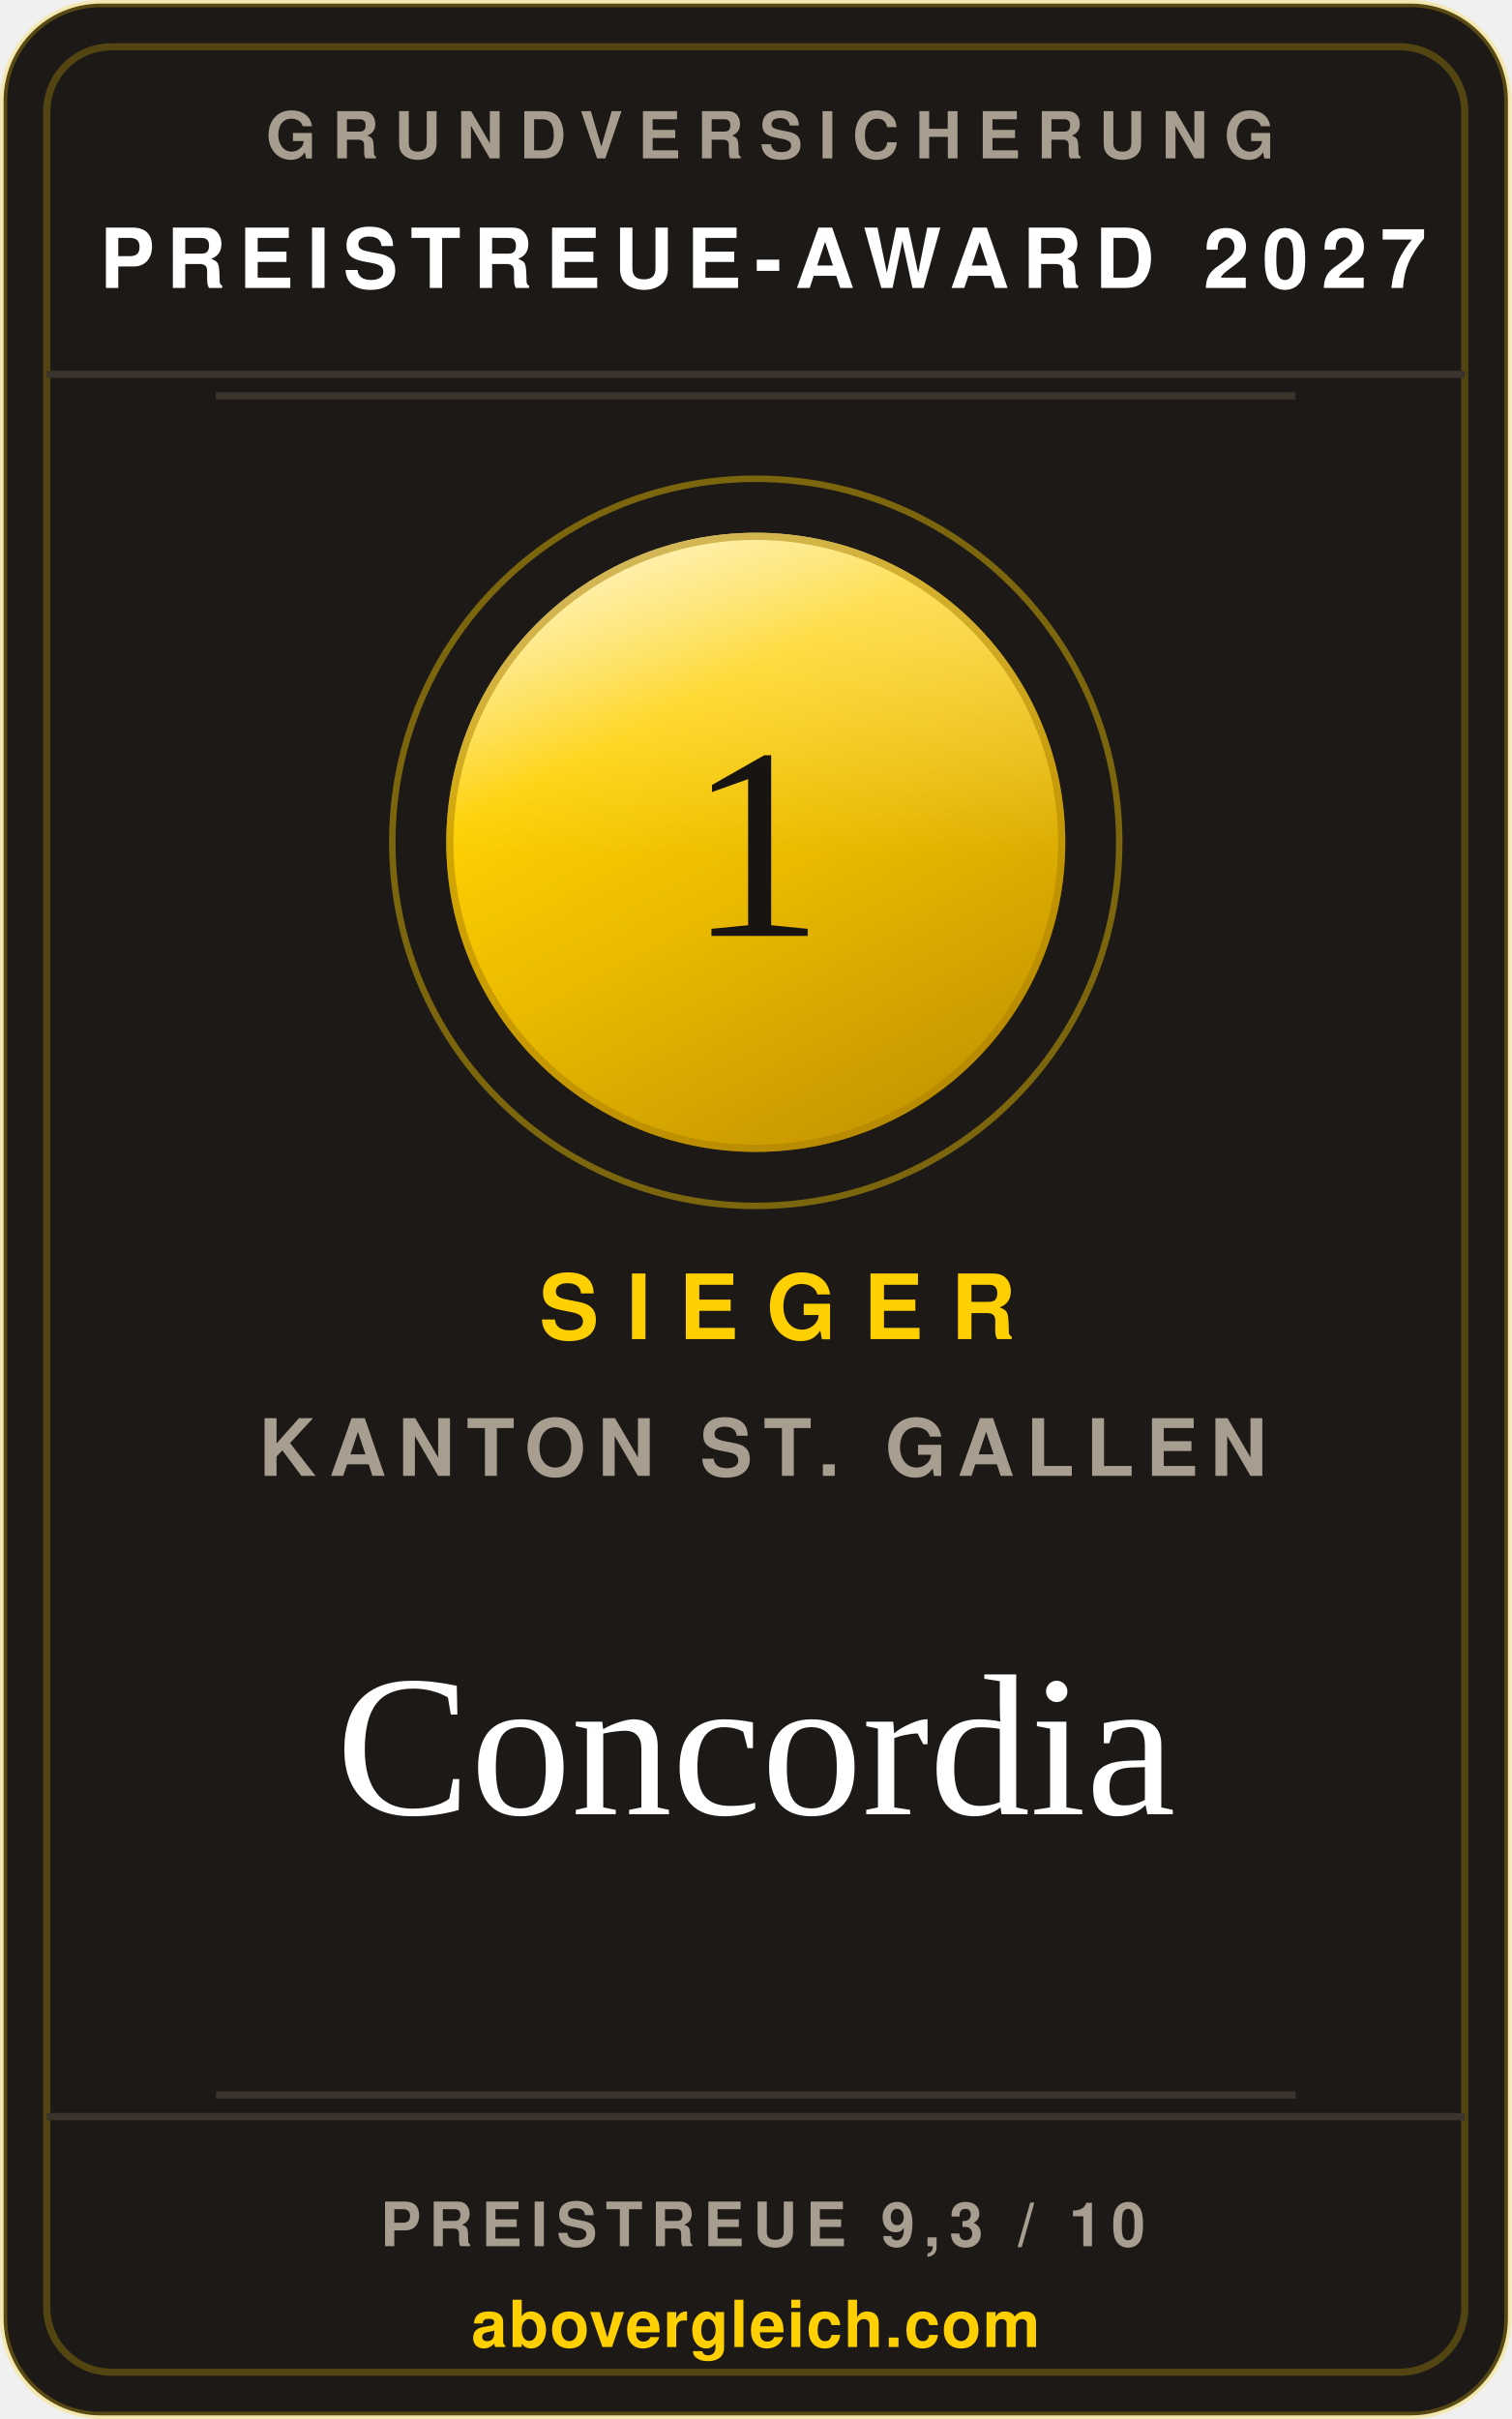
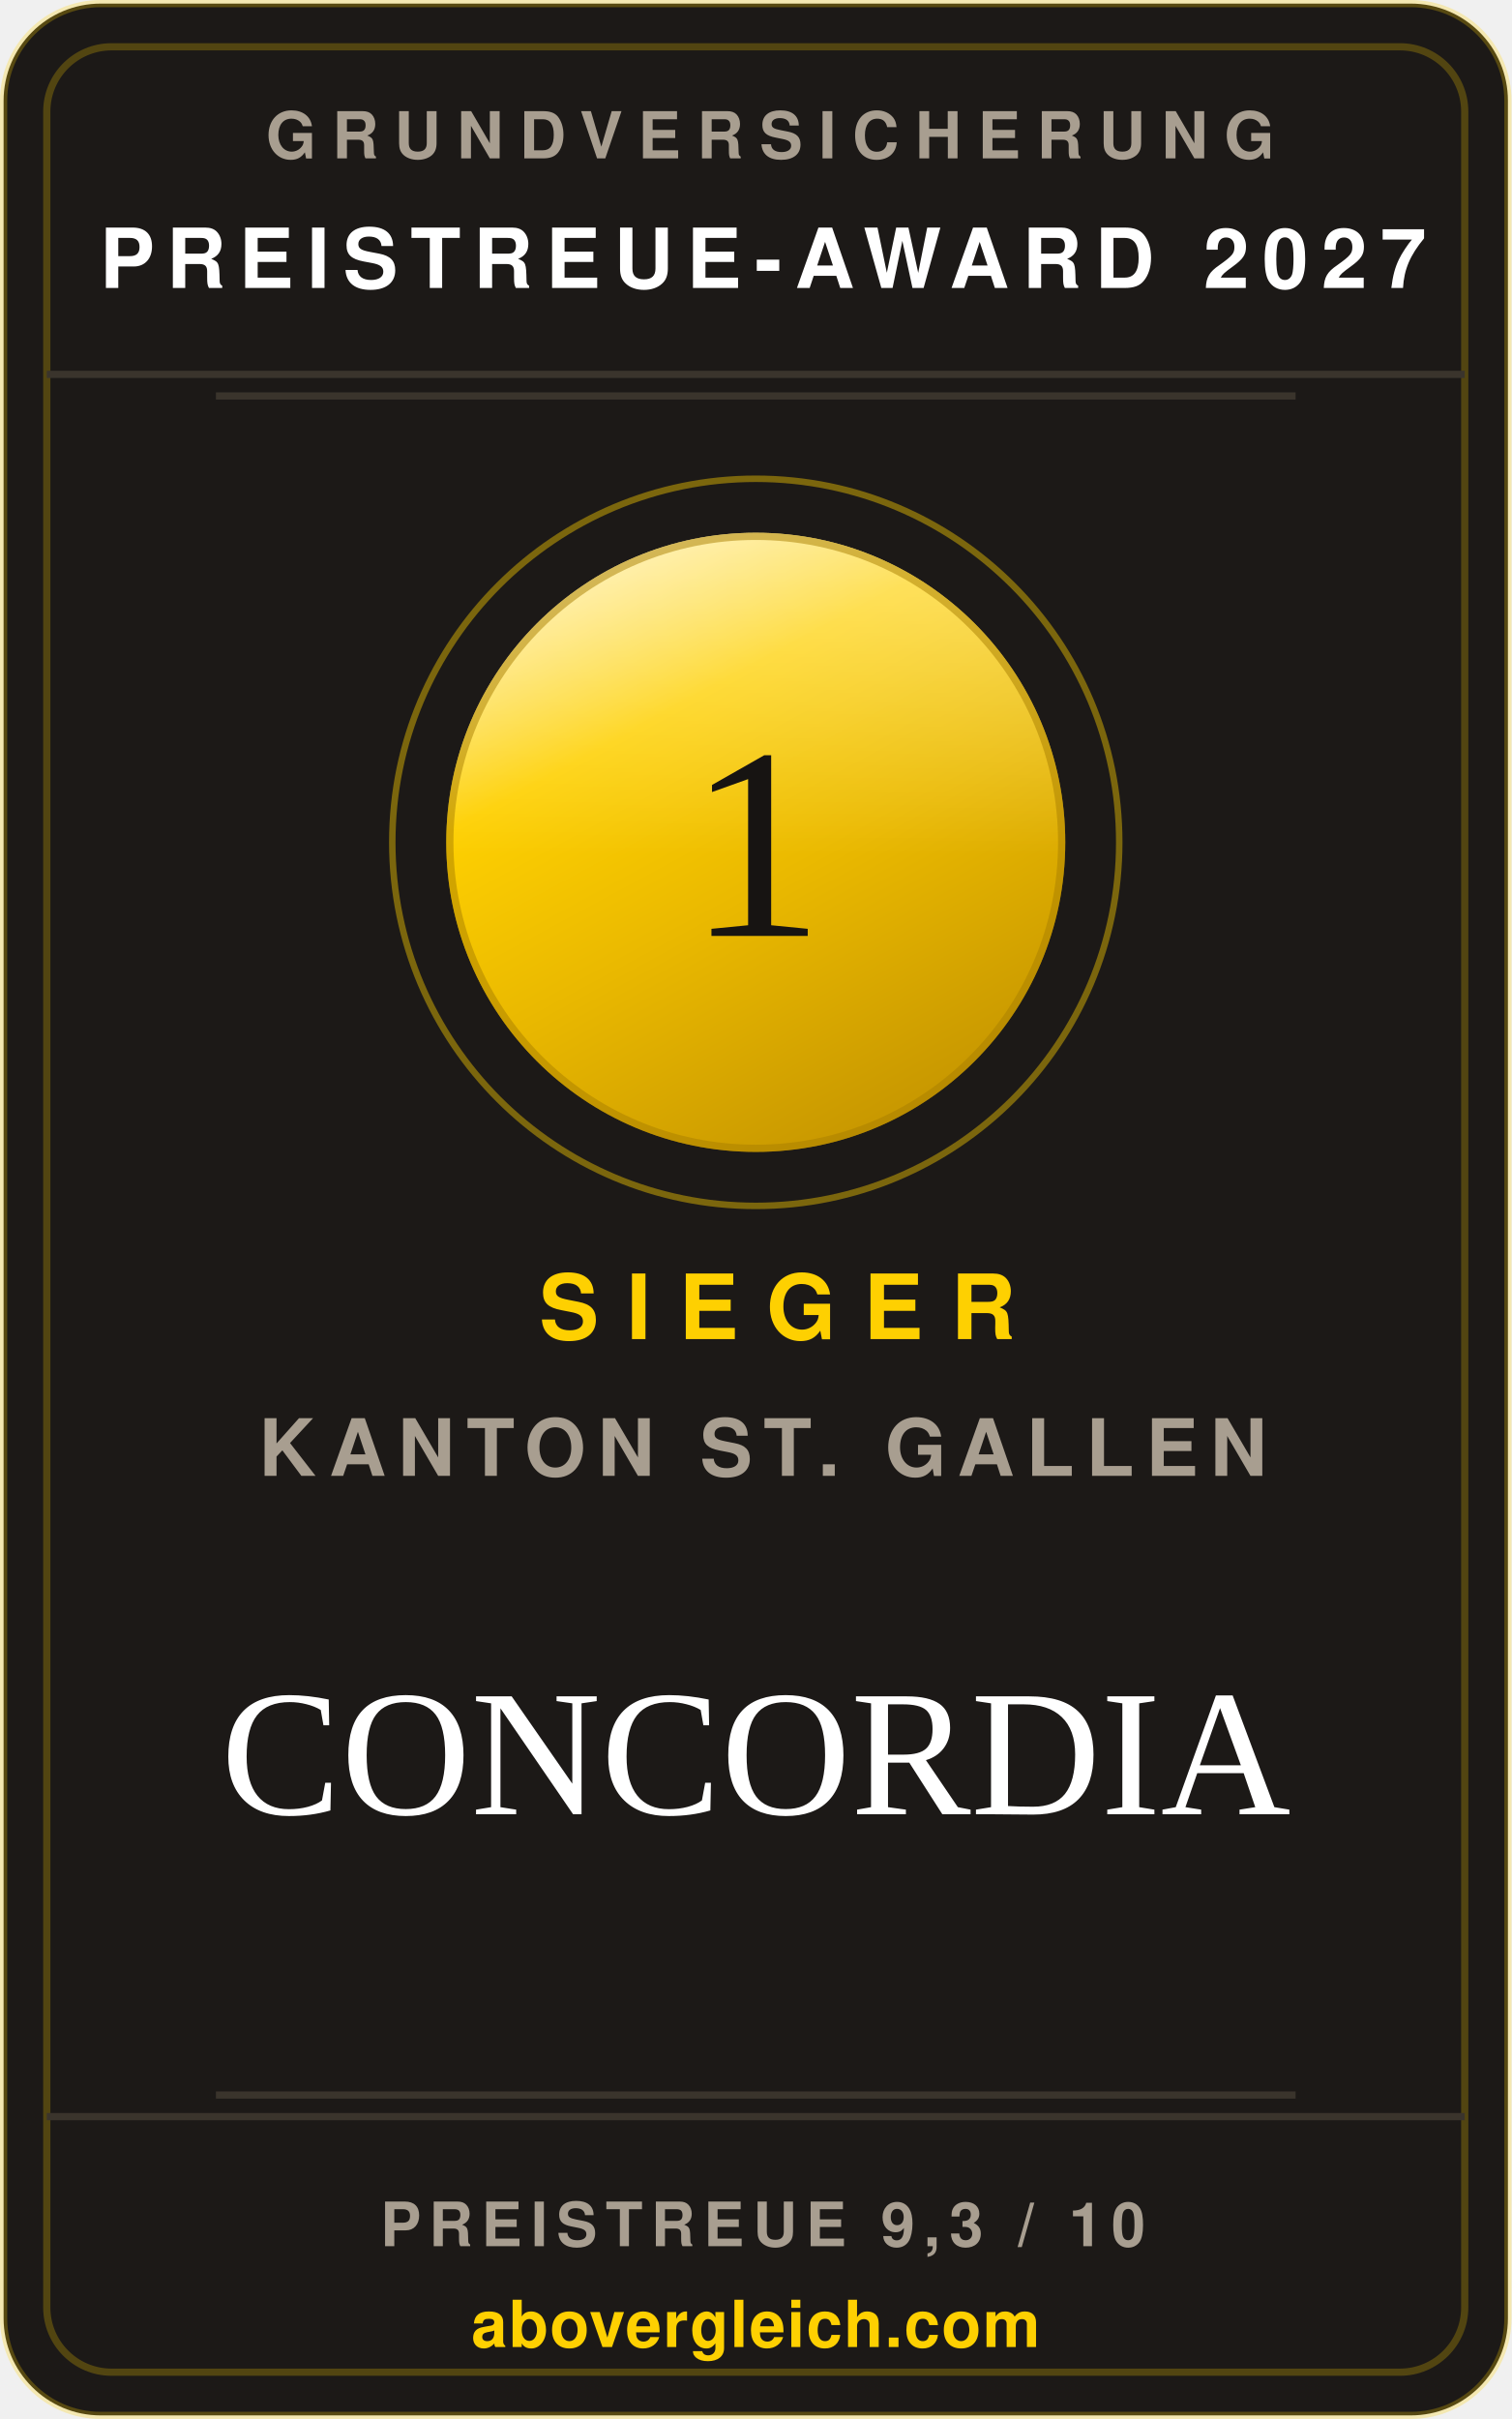
- <svg xmlns="http://www.w3.org/2000/svg" width="240" height="384" viewBox="0 0 210 336" role="img" aria-label="abovergleich Preistreue-Award 2027: Preistreueste Krankenkasse im Kanton St. Gallen 2027, Concordia">
+ <svg xmlns="http://www.w3.org/2000/svg" width="240" height="384" viewBox="0 0 210 336" role="img" aria-label="abovergleich Preistreue-Award 2027: Preistreueste Krankenkasse im Kanton St. Gallen 2027, CONCORDIA">
  <style>.s{font-family:'Helvetica Neue',Helvetica,Arial,sans-serif}.v{font-family:Georgia,'Times New Roman',serif}</style>
  <defs>
    <linearGradient id="metall" x1="0.18" y1="0" x2="0.72" y2="1">
      <stop offset="0%" stop-color="#ffeea6" />
      <stop offset="30%" stop-color="#fed001" />
      <stop offset="58%" stop-color="#eab900" />
      <stop offset="100%" stop-color="#c49400" />
    </linearGradient>
    <linearGradient id="glanz" x1="0" y1="0" x2="0" y2="1">
      <stop offset="0%" stop-color="#ffffff" stop-opacity="0.42" />
      <stop offset="52%" stop-color="#ffffff" stop-opacity="0" />
    </linearGradient>
  </defs>
  <rect x="0.5" y="0.5" width="209" height="335" rx="13.5" fill="#1c1917" stroke="rgba(254,208,1,0.26)" />
  <rect x="6.5" y="6.5" width="197" height="323" rx="9" fill="none" stroke="rgba(254,208,1,0.24)" />
  <text class="s" x="107" y="22" text-anchor="middle" font-size="9" font-weight="700" letter-spacing="2.2" fill="#a89e90">GRUNDVERSICHERUNG</text>
  <text class="s" x="106" y="40" text-anchor="middle" font-size="11.5" font-weight="700" letter-spacing="1.8" fill="#ffffff">PREISTREUE-AWARD 2027</text>
  <line x1="6.5" y1="52" x2="203.5" y2="52" stroke="#3a342c" />
  <line x1="30" y1="55" x2="180" y2="55" stroke="#3a342c" />
  <circle cx="105" cy="117" r="50.5" fill="none" stroke="rgba(254,208,1,0.42)" stroke-width="0.9" />
  <circle cx="105" cy="117" r="43" fill="url(#metall)" />
  <circle cx="105" cy="117" r="43" fill="url(#glanz)" />
  <circle cx="105" cy="117" r="42.5" fill="none" stroke="#a97f00" stroke-opacity="0.5" stroke-width="1" />
  <text class="v" x="105" y="130" text-anchor="middle" font-size="38" fill="#171412">1</text>
  <text class="s" x="108" y="186" text-anchor="middle" font-size="12.5" font-weight="700" letter-spacing="3.8" fill="#fed001">SIEGER</text>
  <text class="s" x="106" y="205" text-anchor="middle" font-size="11" font-weight="600" letter-spacing="1.6" fill="#a89e90">KANTON ST. GALLEN</text>
-   <text class="v" x="105" y="252" text-anchor="middle" font-size="28" fill="#ffffff">Concordia</text>
+   <text class="v" x="105" y="252" text-anchor="middle" font-size="25" fill="#ffffff">CONCORDIA</text>
  <line x1="30" y1="291" x2="180" y2="291" stroke="#3a342c" />
  <line x1="6.5" y1="294" x2="203.5" y2="294" stroke="#3a342c" />
  <text class="s" x="106" y="312" text-anchor="middle" font-size="8.5" font-weight="700" letter-spacing="1.2" fill="#a89e90">PREISTREUE 9,3 / 10</text>
  <text class="s" x="105" y="326" text-anchor="middle" font-size="9" font-weight="700" letter-spacing="0.2" fill="#fed001">abovergleich.com</text>
</svg>
